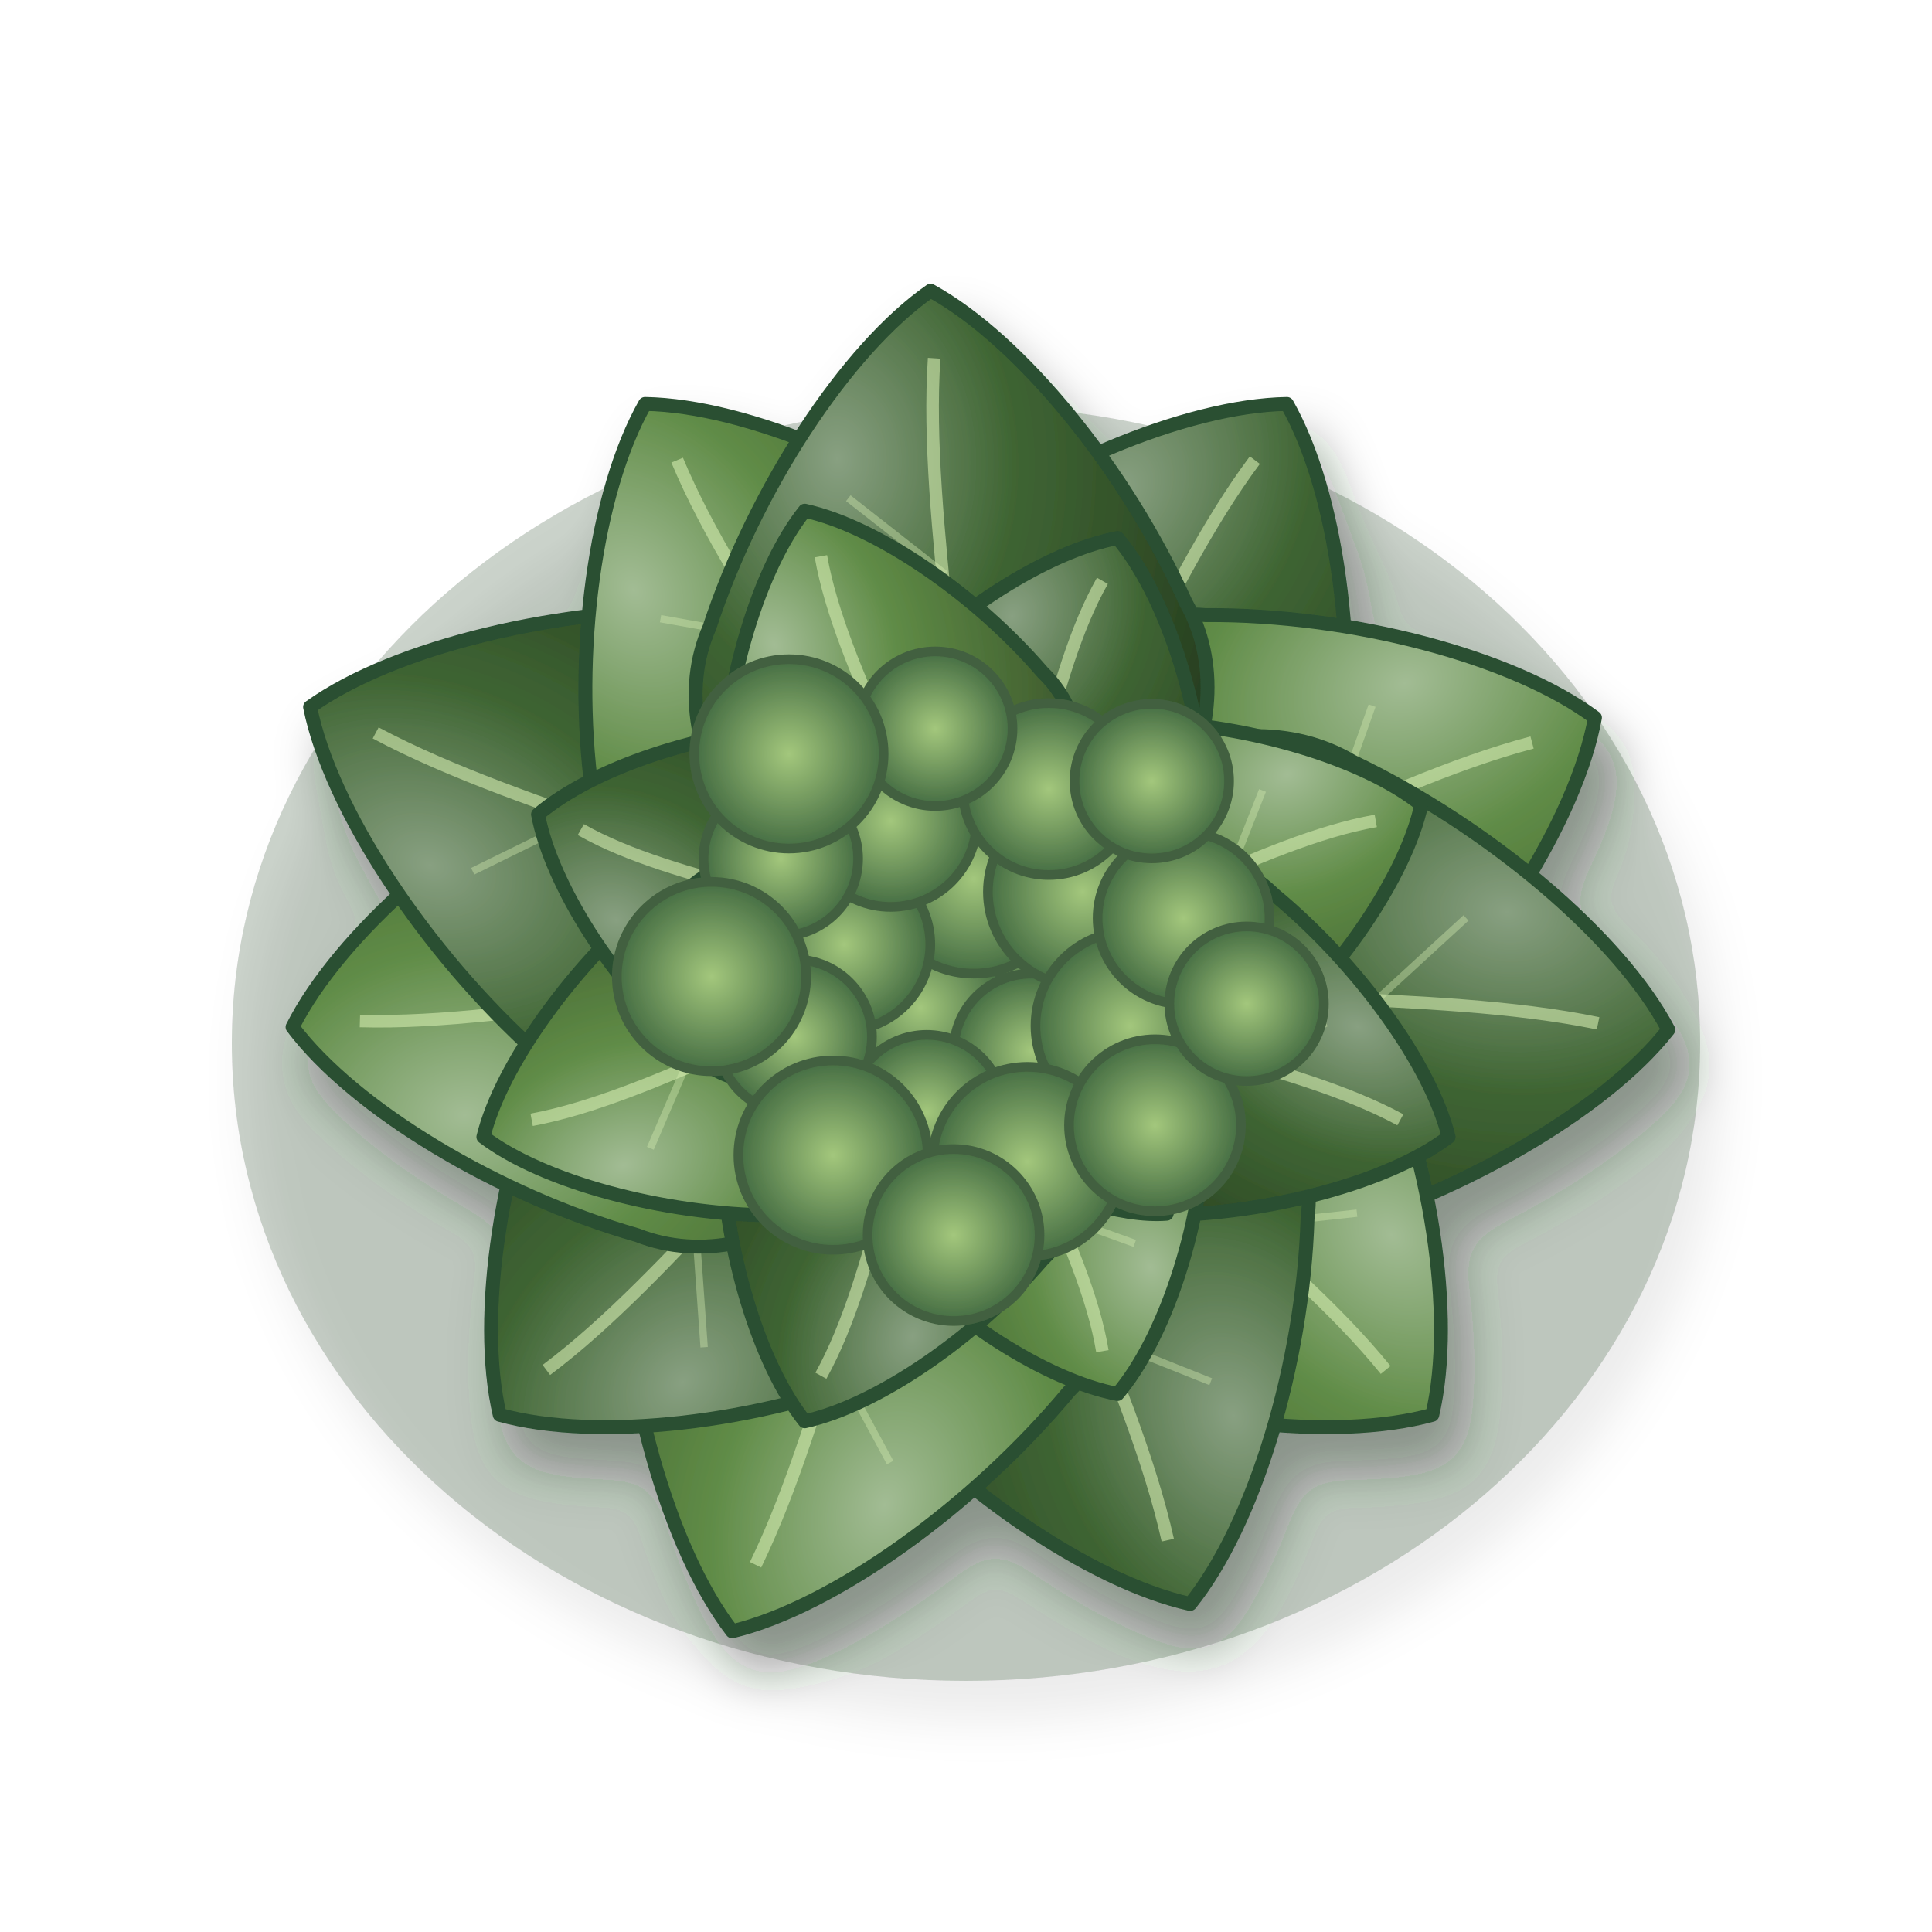
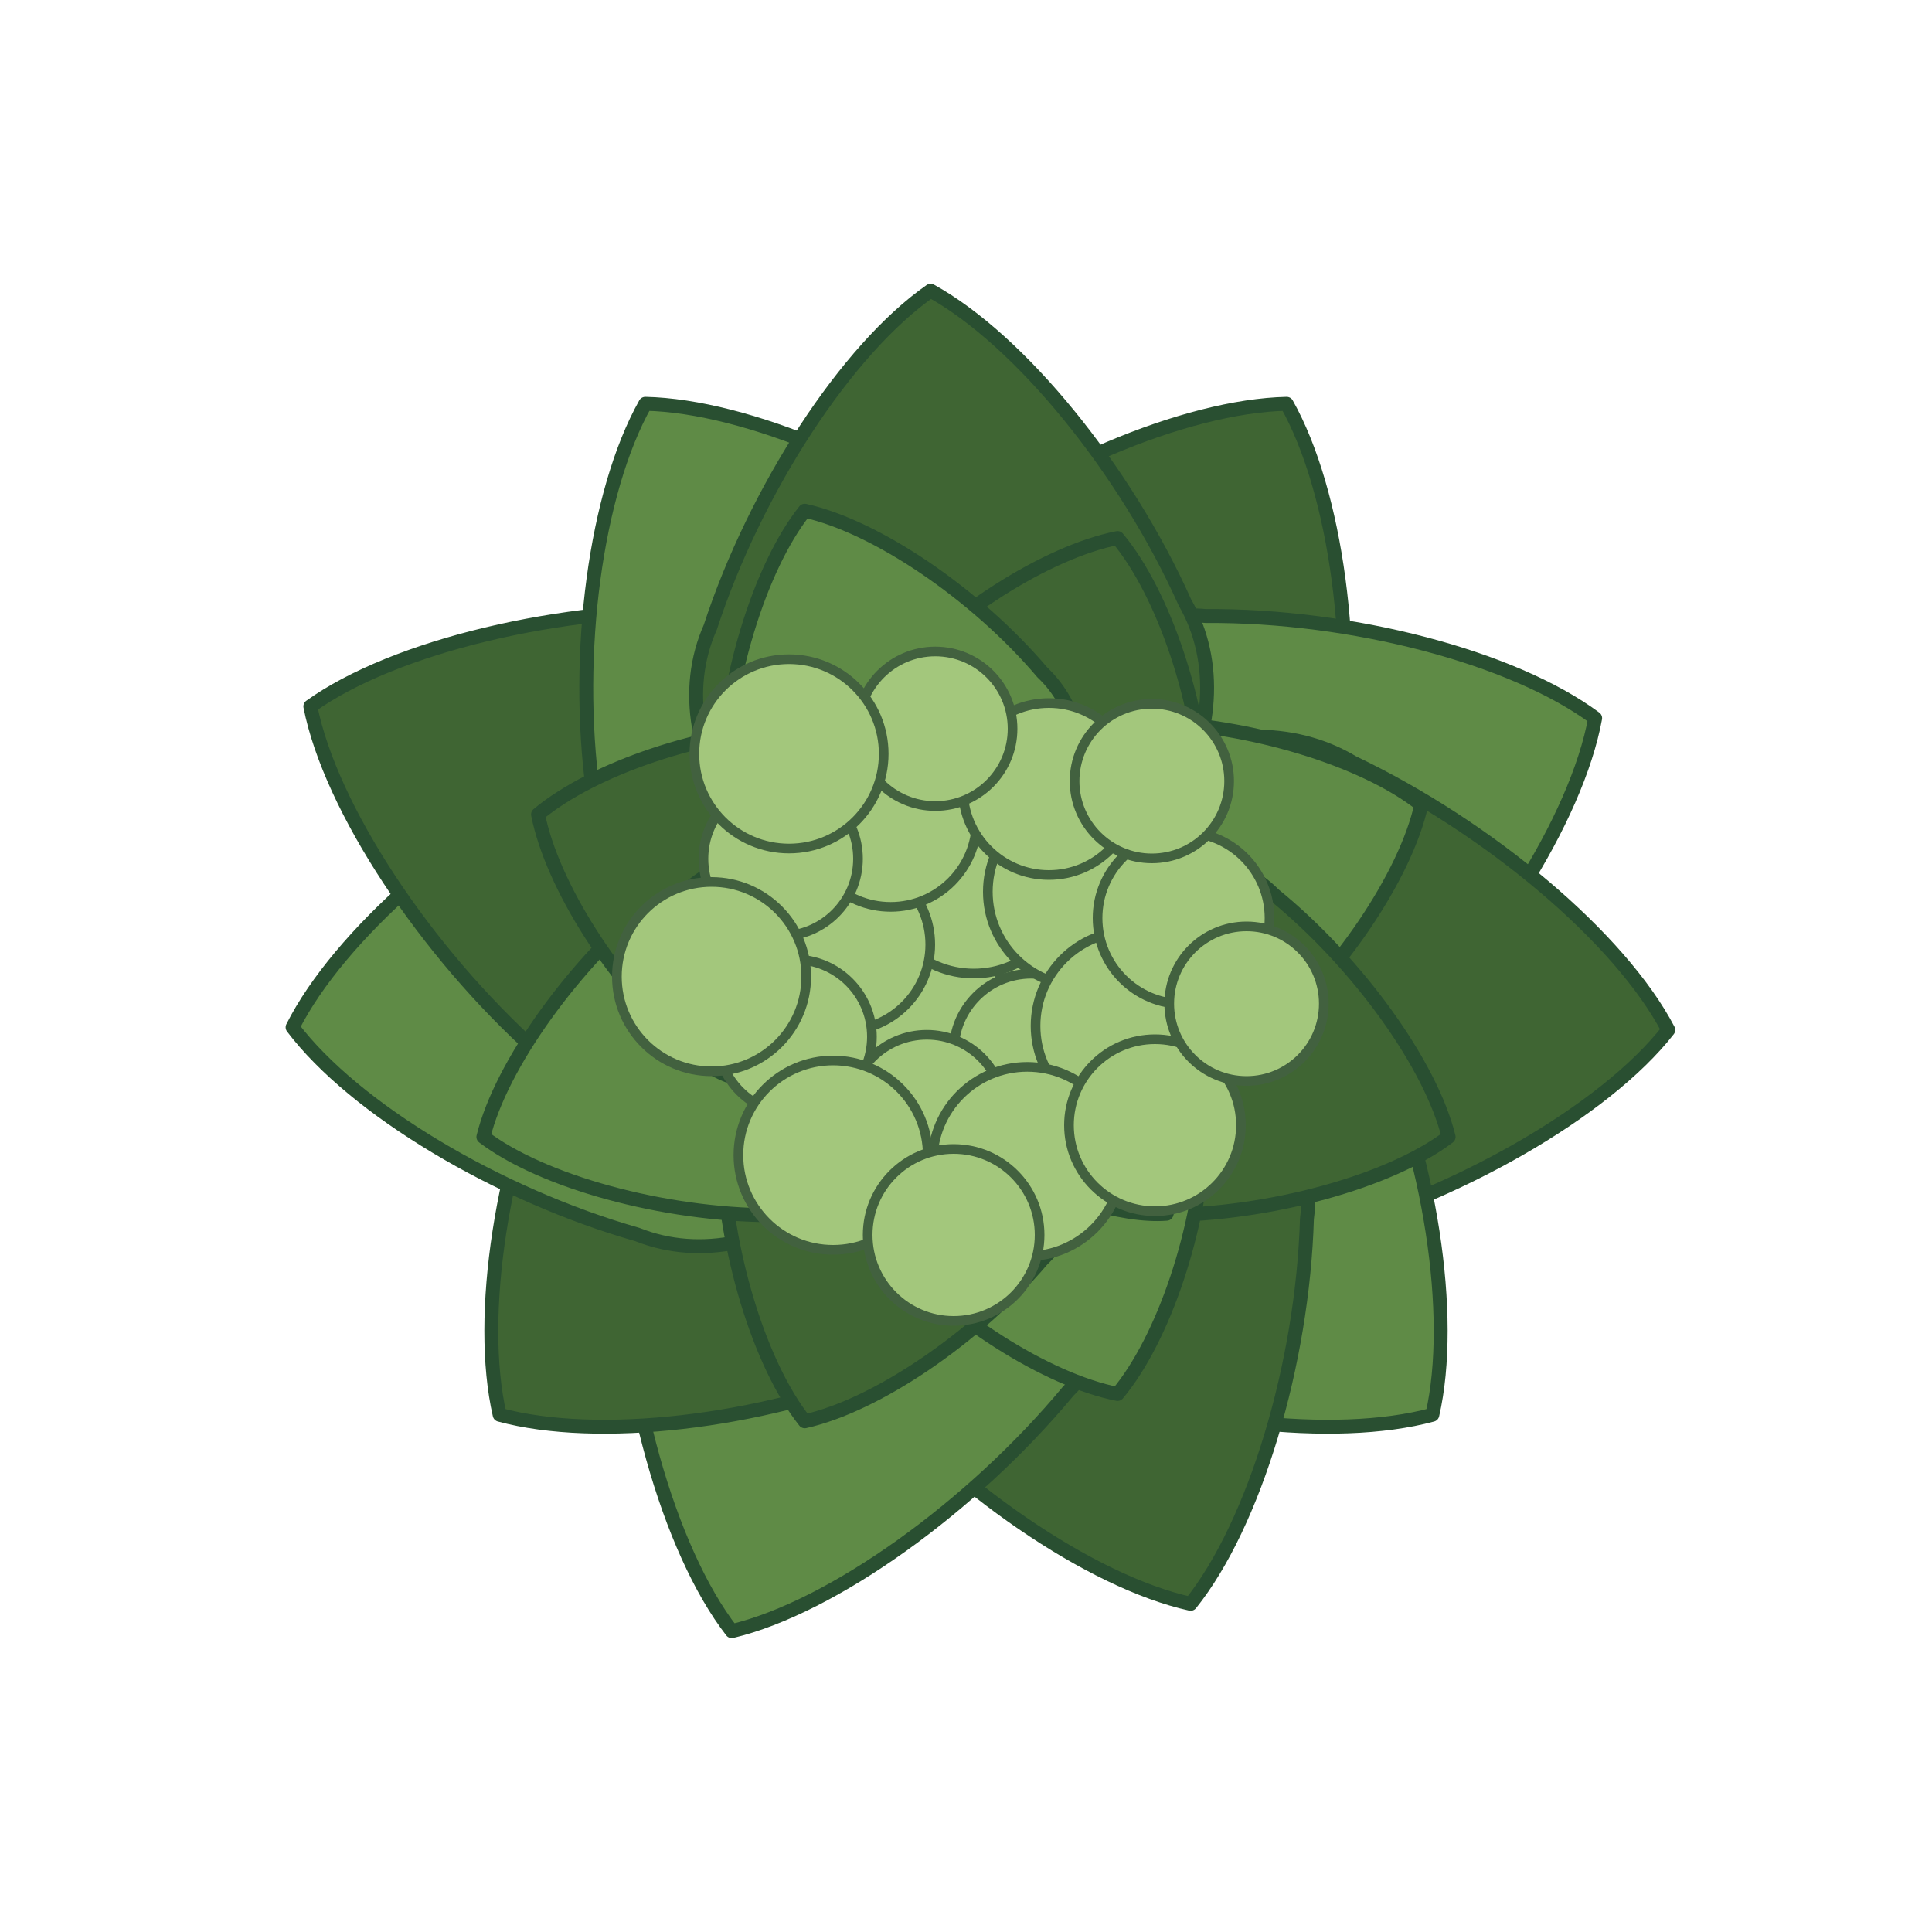
<svg xmlns="http://www.w3.org/2000/svg" viewBox="-50 -50 100 100" width="100" height="100" role="img" aria-label="Navone">
-   <defs>
-     <radialGradient id="leafA" cx="30%" cy="24%" r="82%">
-       <stop stop-color="#a2bc94" />
-       <stop offset=".4" stop-color="#5f8b46" />
-       <stop offset="1" stop-color="#3b562b" />
-     </radialGradient>
-     <radialGradient id="leafB" cx="30%" cy="24%" r="82%">
-       <stop stop-color="#88a081" />
-       <stop offset=".42" stop-color="#3f6533" />
-       <stop offset="1" stop-color="#263d1f" />
-     </radialGradient>
-     <radialGradient id="leafYoung">
-       <stop stop-color="#bfd1b5" />
-       <stop offset="1" stop-color="#5f8b46" />
-     </radialGradient>
-     <radialGradient id="fruitRed" cx="30%" cy="24%">
-       <stop stop-color="#ff9b83" />
-       <stop offset=".35" stop-color="#c98242" />
-       <stop offset="1" stop-color="#6d2026" />
-     </radialGradient>
-     <radialGradient id="fruitGreen" cx="30%" cy="24%">
-       <stop stop-color="#b6dc79" />
-       <stop offset=".4" stop-color="#5e9849" />
-       <stop offset="1" stop-color="#264a30" />
-     </radialGradient>
-     <radialGradient id="fruitOrange">
-       <stop stop-color="#ffd376" />
-       <stop offset=".42" stop-color="#e78934" />
-       <stop offset="1" stop-color="#7a321f" />
-     </radialGradient>
-     <radialGradient id="fruitPurple">
-       <stop stop-color="#c498ca" />
-       <stop offset=".42" stop-color="#70467e" />
-       <stop offset="1" stop-color="#2a193d" />
-     </radialGradient>
-     <radialGradient id="headGreen">
-       <stop stop-color="#a3c77c" />
-       <stop offset="1" stop-color="#456d43" />
-     </radialGradient>
-     <radialGradient id="headCream">
-       <stop stop-color="#fffcec" />
-       <stop offset="1" stop-color="#b8aa7b" />
-     </radialGradient>
-     <filter id="depth" x="-24%" y="-24%" width="160%" height="170%">
-       <feDropShadow dx="1" dy="2" stdDeviation="1.25" flood-color="#132315" flood-opacity=".38" />
-     </filter>
-   </defs>
-   <g filter="url(#depth)" style="isolation:isolate">
-     <ellipse cy="4" rx="38" ry="33" fill="#122415" opacity=".2" />
-     <g transform="rotate(29.72727)">
-       <path d="M0 0 C10.234 -2.68 15.502 -11.39 12.341 -17.42 C9.632 -24.12 4.515 -30.82 0 -33.5 C-4.515 -30.82 -9.632 -24.12 -12.341 -17.42 C-15.502 -11.39 -10.234 -2.68 0 0Z" fill="url(#leafB)" stroke="#294f31" stroke-width=".72" stroke-linejoin="round" />
-       <path d="M0 -1 C1 -11.39 -1 -22.11 0 -30.15" fill="none" stroke="#d8efb2" stroke-width=".65" opacity=".58" />
-       <path d="M0 -14.07 L5.719 -18.425 M0 -19.43 L-4.816 -23.45" stroke="#d8efb2" stroke-width=".38" opacity=".38" />
+   <g>
+     <g transform="rotate(29.7)">
+       <path d="M0 0 C10.2 -2.7 15.5 -11.4 12.3 -17.4 C9.6 -24.1 4.5 -30.8 0 -33.5 C-4.5 -30.8 -9.6 -24.1 -12.3 -17.4 C-15.5 -11.4 -10.2 -2.7 0 0Z" fill="#3f6533" stroke="#294f31" stroke-width=".72" stroke-linejoin="round" />
    </g>
-     <g transform="rotate(68.45455)">
-       <path d="M0 0 C10.234 -2.8 15.502 -11.9 12.341 -18.2 C9.632 -25.2 4.515 -32.2 0 -35 C-4.515 -32.2 -9.632 -25.2 -12.341 -18.2 C-15.502 -11.9 -10.234 -2.8 0 0Z" fill="url(#leafA)" stroke="#294f31" stroke-width=".72" stroke-linejoin="round" />
-       <path d="M0 -1 C1 -11.9 -1 -23.1 0 -31.5" fill="none" stroke="#d8efb2" stroke-width=".65" opacity=".58" />
-       <path d="M0 -14.7 L5.719 -19.25 M0 -20.3 L-4.816 -24.5" stroke="#d8efb2" stroke-width=".38" opacity=".38" />
+     <g transform="rotate(68.5)">
+       <path d="M0 0 C10.2 -2.8 15.5 -11.9 12.3 -18.2 C9.6 -25.2 4.5 -32.2 0 -35 C-4.5 -32.2 -9.6 -25.2 -12.3 -18.2 C-15.5 -11.9 -10.2 -2.8 0 0Z" fill="#5f8b46" stroke="#294f31" stroke-width=".72" stroke-linejoin="round" />
    </g>
-     <g transform="rotate(95.18182)">
-       <path d="M0 0 C10.234 -2.92 15.502 -12.41 12.341 -18.98 C9.632 -26.28 4.515 -33.58 0 -36.5 C-4.515 -33.58 -9.632 -26.28 -12.341 -18.98 C-15.502 -12.41 -10.234 -2.92 0 0Z" fill="url(#leafB)" stroke="#294f31" stroke-width=".72" stroke-linejoin="round" />
-       <path d="M0 -1 C1 -12.41 -1 -24.09 0 -32.85" fill="none" stroke="#d8efb2" stroke-width=".65" opacity=".58" />
-       <path d="M0 -15.33 L5.719 -20.075 M0 -21.17 L-4.816 -25.55" stroke="#d8efb2" stroke-width=".38" opacity=".38" />
+     <g transform="rotate(95.2)">
+       <path d="M0 0 C10.2 -2.9 15.5 -12.4 12.3 -19 C9.6 -26.3 4.5 -33.6 0 -36.5 C-4.5 -33.6 -9.6 -26.3 -12.3 -19 C-15.5 -12.4 -10.2 -2.9 0 0Z" fill="#3f6533" stroke="#294f31" stroke-width=".72" stroke-linejoin="round" />
    </g>
-     <g transform="rotate(133.9091)">
-       <path d="M0 0 C10.234 -2.68 15.502 -11.39 12.341 -17.42 C9.632 -24.12 4.515 -30.82 0 -33.5 C-4.515 -30.82 -9.632 -24.12 -12.341 -17.42 C-15.502 -11.39 -10.234 -2.68 0 0Z" fill="url(#leafA)" stroke="#294f31" stroke-width=".72" stroke-linejoin="round" />
-       <path d="M0 -1 C1 -11.39 -1 -22.11 0 -30.15" fill="none" stroke="#d8efb2" stroke-width=".65" opacity=".58" />
-       <path d="M0 -14.07 L5.719 -18.425 M0 -19.43 L-4.816 -23.45" stroke="#d8efb2" stroke-width=".38" opacity=".38" />
+     <g transform="rotate(133.9)">
+       <path d="M0 0 C10.2 -2.7 15.5 -11.4 12.3 -17.4 C9.6 -24.1 4.5 -30.8 0 -33.5 C-4.5 -30.8 -9.6 -24.1 -12.3 -17.4 C-15.5 -11.4 -10.2 -2.7 0 0Z" fill="#5f8b46" stroke="#294f31" stroke-width=".72" stroke-linejoin="round" />
    </g>
-     <g transform="rotate(160.6364)">
-       <path d="M0 0 C10.234 -2.8 15.502 -11.9 12.341 -18.2 C9.632 -25.2 4.515 -32.2 0 -35 C-4.515 -32.2 -9.632 -25.2 -12.341 -18.2 C-15.502 -11.9 -10.234 -2.8 0 0Z" fill="url(#leafB)" stroke="#294f31" stroke-width=".72" stroke-linejoin="round" />
-       <path d="M0 -1 C1 -11.9 -1 -23.1 0 -31.5" fill="none" stroke="#d8efb2" stroke-width=".65" opacity=".58" />
-       <path d="M0 -14.7 L5.719 -19.25 M0 -20.3 L-4.816 -24.5" stroke="#d8efb2" stroke-width=".38" opacity=".38" />
+     <g transform="rotate(160.6)">
+       <path d="M0 0 C10.2 -2.8 15.5 -11.9 12.3 -18.2 C9.6 -25.2 4.5 -32.2 0 -35 C-4.5 -32.2 -9.6 -25.2 -12.3 -18.2 C-15.5 -11.9 -10.2 -2.8 0 0Z" fill="#3f6533" stroke="#294f31" stroke-width=".72" stroke-linejoin="round" />
    </g>
-     <g transform="rotate(199.3636)">
-       <path d="M0 0 C10.234 -2.92 15.502 -12.41 12.341 -18.98 C9.632 -26.28 4.515 -33.58 0 -36.5 C-4.515 -33.58 -9.632 -26.28 -12.341 -18.98 C-15.502 -12.41 -10.234 -2.92 0 0Z" fill="url(#leafA)" stroke="#294f31" stroke-width=".72" stroke-linejoin="round" />
-       <path d="M0 -1 C1 -12.41 -1 -24.09 0 -32.85" fill="none" stroke="#d8efb2" stroke-width=".65" opacity=".58" />
-       <path d="M0 -15.33 L5.719 -20.075 M0 -21.17 L-4.816 -25.55" stroke="#d8efb2" stroke-width=".38" opacity=".38" />
+     <g transform="rotate(199.4)">
+       <path d="M0 0 C10.2 -2.9 15.5 -12.4 12.3 -19 C9.6 -26.3 4.5 -33.6 0 -36.5 C-4.5 -33.6 -9.6 -26.3 -12.3 -19 C-15.5 -12.4 -10.2 -2.9 0 0Z" fill="#5f8b46" stroke="#294f31" stroke-width=".72" stroke-linejoin="round" />
    </g>
-     <g transform="rotate(226.0909)">
-       <path d="M0 0 C10.234 -2.68 15.502 -11.39 12.341 -17.42 C9.632 -24.12 4.515 -30.82 0 -33.5 C-4.515 -30.82 -9.632 -24.12 -12.341 -17.42 C-15.502 -11.39 -10.234 -2.68 0 0Z" fill="url(#leafB)" stroke="#294f31" stroke-width=".72" stroke-linejoin="round" />
-       <path d="M0 -1 C1 -11.39 -1 -22.11 0 -30.15" fill="none" stroke="#d8efb2" stroke-width=".65" opacity=".58" />
-       <path d="M0 -14.07 L5.719 -18.425 M0 -19.43 L-4.816 -23.45" stroke="#d8efb2" stroke-width=".38" opacity=".38" />
+     <g transform="rotate(226.1)">
+       <path d="M0 0 C10.2 -2.7 15.5 -11.4 12.3 -17.4 C9.6 -24.1 4.5 -30.8 0 -33.5 C-4.5 -30.8 -9.6 -24.1 -12.3 -17.4 C-15.5 -11.4 -10.2 -2.7 0 0Z" fill="#3f6533" stroke="#294f31" stroke-width=".72" stroke-linejoin="round" />
    </g>
-     <g transform="rotate(264.8182)">
-       <path d="M0 0 C10.234 -2.8 15.502 -11.9 12.341 -18.2 C9.632 -25.2 4.515 -32.2 0 -35 C-4.515 -32.2 -9.632 -25.2 -12.341 -18.2 C-15.502 -11.9 -10.234 -2.8 0 0Z" fill="url(#leafA)" stroke="#294f31" stroke-width=".72" stroke-linejoin="round" />
-       <path d="M0 -1 C1 -11.9 -1 -23.1 0 -31.5" fill="none" stroke="#d8efb2" stroke-width=".65" opacity=".58" />
-       <path d="M0 -14.7 L5.719 -19.25 M0 -20.3 L-4.816 -24.5" stroke="#d8efb2" stroke-width=".38" opacity=".38" />
+     <g transform="rotate(264.8)">
+       <path d="M0 0 C10.2 -2.8 15.5 -11.9 12.3 -18.2 C9.6 -25.2 4.5 -32.2 0 -35 C-4.5 -32.2 -9.6 -25.2 -12.3 -18.2 C-15.5 -11.9 -10.2 -2.8 0 0Z" fill="#5f8b46" stroke="#294f31" stroke-width=".72" stroke-linejoin="round" />
    </g>
-     <g transform="rotate(291.5455)">
-       <path d="M0 0 C10.234 -2.92 15.502 -12.41 12.341 -18.98 C9.632 -26.28 4.515 -33.58 0 -36.5 C-4.515 -33.58 -9.632 -26.28 -12.341 -18.98 C-15.502 -12.41 -10.234 -2.92 0 0Z" fill="url(#leafB)" stroke="#294f31" stroke-width=".72" stroke-linejoin="round" />
-       <path d="M0 -1 C1 -12.41 -1 -24.09 0 -32.85" fill="none" stroke="#d8efb2" stroke-width=".65" opacity=".58" />
-       <path d="M0 -15.33 L5.719 -20.075 M0 -21.17 L-4.816 -25.55" stroke="#d8efb2" stroke-width=".38" opacity=".38" />
+     <g transform="rotate(291.6)">
+       <path d="M0 0 C10.2 -2.9 15.5 -12.4 12.3 -19 C9.6 -26.3 4.5 -33.6 0 -36.5 C-4.5 -33.6 -9.6 -26.3 -12.3 -19 C-15.5 -12.4 -10.2 -2.9 0 0Z" fill="#3f6533" stroke="#294f31" stroke-width=".72" stroke-linejoin="round" />
    </g>
-     <g transform="rotate(330.2727)">
-       <path d="M0 0 C10.234 -2.68 15.502 -11.39 12.341 -17.42 C9.632 -24.12 4.515 -30.82 0 -33.5 C-4.515 -30.82 -9.632 -24.12 -12.341 -17.42 C-15.502 -11.39 -10.234 -2.68 0 0Z" fill="url(#leafA)" stroke="#294f31" stroke-width=".72" stroke-linejoin="round" />
-       <path d="M0 -1 C1 -11.39 -1 -22.11 0 -30.15" fill="none" stroke="#d8efb2" stroke-width=".65" opacity=".58" />
-       <path d="M0 -14.07 L5.719 -18.425 M0 -19.43 L-4.816 -23.45" stroke="#d8efb2" stroke-width=".38" opacity=".38" />
+     <g transform="rotate(330.3)">
+       <path d="M0 0 C10.2 -2.7 15.5 -11.4 12.3 -17.4 C9.6 -24.1 4.5 -30.8 0 -33.5 C-4.5 -30.8 -9.6 -24.1 -12.3 -17.4 C-15.5 -11.4 -10.2 -2.7 0 0Z" fill="#5f8b46" stroke="#294f31" stroke-width=".72" stroke-linejoin="round" />
    </g>
    <g transform="rotate(357)">
-       <path d="M0 0 C10.234 -2.8 15.502 -11.9 12.341 -18.2 C9.632 -25.2 4.515 -32.2 0 -35 C-4.515 -32.2 -9.632 -25.2 -12.341 -18.2 C-15.502 -11.9 -10.234 -2.8 0 0Z" fill="url(#leafB)" stroke="#294f31" stroke-width=".72" stroke-linejoin="round" />
-       <path d="M0 -1 C1 -11.9 -1 -23.1 0 -31.5" fill="none" stroke="#d8efb2" stroke-width=".65" opacity=".58" />
-       <path d="M0 -14.7 L5.719 -19.25 M0 -20.3 L-4.816 -24.5" stroke="#d8efb2" stroke-width=".38" opacity=".38" />
+       <path d="M0 0 C10.2 -2.8 15.5 -11.9 12.3 -18.2 C9.6 -25.2 4.5 -32.2 0 -35 C-4.5 -32.2 -9.6 -25.2 -12.3 -18.2 C-15.5 -11.9 -10.2 -2.8 0 0Z" fill="#3f6533" stroke="#294f31" stroke-width=".72" stroke-linejoin="round" />
    </g>
    <g transform="rotate(19.5)">
-       <path d="M0 0 C7.31 -1.88 11.072 -7.99 8.815 -12.22 C6.88 -16.92 3.225 -21.62 0 -23.5 C-3.225 -21.62 -6.88 -16.92 -8.815 -12.22 C-11.072 -7.99 -7.31 -1.88 0 0Z" fill="url(#leafB)" stroke="#294f31" stroke-width=".72" stroke-linejoin="round" />
-       <path d="M0 -1 C1 -7.99 -1 -15.51 0 -21.15" fill="none" stroke="#d8efb2" stroke-width=".65" opacity=".58" />
-       <path d="M0 -9.87 L4.085 -12.925 M0 -13.63 L-3.44 -16.45" stroke="#d8efb2" stroke-width=".38" opacity=".38" />
+       <path d="M0 0 C7.3 -1.9 11.1 -8 8.8 -12.2 C6.9 -16.9 3.2 -21.6 0 -23.5 C-3.2 -21.6 -6.9 -16.9 -8.8 -12.2 C-11.1 -8 -7.3 -1.9 0 0Z" fill="#3f6533" stroke="#294f31" stroke-width=".72" stroke-linejoin="round" />
    </g>
    <g transform="rotate(70.5)">
-       <path d="M0 0 C7.31 -2 11.072 -8.5 8.815 -13 C6.88 -18 3.225 -23 0 -25 C-3.225 -23 -6.88 -18 -8.815 -13 C-11.072 -8.5 -7.31 -2 0 0Z" fill="url(#leafA)" stroke="#294f31" stroke-width=".72" stroke-linejoin="round" />
-       <path d="M0 -1 C1 -8.5 -1 -16.5 0 -22.5" fill="none" stroke="#d8efb2" stroke-width=".65" opacity=".58" />
-       <path d="M0 -10.5 L4.085 -13.75 M0 -14.5 L-3.44 -17.5" stroke="#d8efb2" stroke-width=".38" opacity=".38" />
+       <path d="M0 0 C7.3 -2 11.1 -8.5 8.8 -13 C6.9 -18 3.2 -23 0 -25 C-3.2 -23 -6.9 -18 -8.8 -13 C-11.1 -8.5 -7.3 -2 0 0Z" fill="#5f8b46" stroke="#294f31" stroke-width=".72" stroke-linejoin="round" />
    </g>
    <g transform="rotate(109.5)">
-       <path d="M0 0 C7.31 -2.12 11.072 -9.01 8.815 -13.78 C6.88 -19.08 3.225 -24.38 0 -26.5 C-3.225 -24.38 -6.88 -19.08 -8.815 -13.78 C-11.072 -9.01 -7.31 -2.12 0 0Z" fill="url(#leafB)" stroke="#294f31" stroke-width=".72" stroke-linejoin="round" />
-       <path d="M0 -1 C1 -9.01 -1 -17.49 0 -23.85" fill="none" stroke="#d8efb2" stroke-width=".65" opacity=".58" />
-       <path d="M0 -11.13 L4.085 -14.575 M0 -15.37 L-3.44 -18.55" stroke="#d8efb2" stroke-width=".38" opacity=".38" />
+       <path d="M0 0 C7.3 -2.1 11.1 -9 8.8 -13.8 C6.9 -19.1 3.2 -24.4 0 -26.5 C-3.2 -24.4 -6.9 -19.1 -8.8 -13.8 C-11.1 -9 -7.3 -2.1 0 0Z" fill="#3f6533" stroke="#294f31" stroke-width=".72" stroke-linejoin="round" />
    </g>
    <g transform="rotate(160.5)">
-       <path d="M0 0 C7.31 -1.88 11.072 -7.99 8.815 -12.22 C6.88 -16.92 3.225 -21.62 0 -23.5 C-3.225 -21.62 -6.88 -16.92 -8.815 -12.22 C-11.072 -7.99 -7.31 -1.88 0 0Z" fill="url(#leafA)" stroke="#294f31" stroke-width=".72" stroke-linejoin="round" />
-       <path d="M0 -1 C1 -7.99 -1 -15.51 0 -21.15" fill="none" stroke="#d8efb2" stroke-width=".65" opacity=".58" />
-       <path d="M0 -9.87 L4.085 -12.925 M0 -13.63 L-3.44 -16.45" stroke="#d8efb2" stroke-width=".38" opacity=".38" />
+       <path d="M0 0 C7.3 -1.9 11.1 -8 8.8 -12.2 C6.9 -16.9 3.2 -21.6 0 -23.5 C-3.2 -21.6 -6.9 -16.9 -8.8 -12.2 C-11.1 -8 -7.3 -1.9 0 0Z" fill="#5f8b46" stroke="#294f31" stroke-width=".72" stroke-linejoin="round" />
    </g>
    <g transform="rotate(199.5)">
-       <path d="M0 0 C7.31 -2 11.072 -8.5 8.815 -13 C6.88 -18 3.225 -23 0 -25 C-3.225 -23 -6.88 -18 -8.815 -13 C-11.072 -8.5 -7.31 -2 0 0Z" fill="url(#leafB)" stroke="#294f31" stroke-width=".72" stroke-linejoin="round" />
-       <path d="M0 -1 C1 -8.5 -1 -16.5 0 -22.5" fill="none" stroke="#d8efb2" stroke-width=".65" opacity=".58" />
-       <path d="M0 -10.5 L4.085 -13.75 M0 -14.5 L-3.44 -17.5" stroke="#d8efb2" stroke-width=".38" opacity=".38" />
+       <path d="M0 0 C7.3 -2 11.1 -8.5 8.8 -13 C6.9 -18 3.2 -23 0 -25 C-3.2 -23 -6.9 -18 -8.8 -13 C-11.1 -8.5 -7.3 -2 0 0Z" fill="#3f6533" stroke="#294f31" stroke-width=".72" stroke-linejoin="round" />
    </g>
    <g transform="rotate(250.5)">
-       <path d="M0 0 C7.31 -2.12 11.072 -9.01 8.815 -13.78 C6.88 -19.08 3.225 -24.38 0 -26.5 C-3.225 -24.38 -6.88 -19.08 -8.815 -13.78 C-11.072 -9.01 -7.31 -2.12 0 0Z" fill="url(#leafA)" stroke="#294f31" stroke-width=".72" stroke-linejoin="round" />
-       <path d="M0 -1 C1 -9.01 -1 -17.49 0 -23.85" fill="none" stroke="#d8efb2" stroke-width=".65" opacity=".58" />
-       <path d="M0 -11.13 L4.085 -14.575 M0 -15.37 L-3.44 -18.55" stroke="#d8efb2" stroke-width=".38" opacity=".38" />
+       <path d="M0 0 C7.3 -2.1 11.1 -9 8.8 -13.8 C6.9 -19.1 3.2 -24.4 0 -26.5 C-3.2 -24.4 -6.9 -19.1 -8.8 -13.8 C-11.1 -9 -7.3 -2.1 0 0Z" fill="#5f8b46" stroke="#294f31" stroke-width=".72" stroke-linejoin="round" />
    </g>
    <g transform="rotate(289.5)">
-       <path d="M0 0 C7.31 -1.88 11.072 -7.99 8.815 -12.22 C6.88 -16.92 3.225 -21.62 0 -23.5 C-3.225 -21.62 -6.88 -16.92 -8.815 -12.22 C-11.072 -7.99 -7.31 -1.88 0 0Z" fill="url(#leafB)" stroke="#294f31" stroke-width=".72" stroke-linejoin="round" />
-       <path d="M0 -1 C1 -7.99 -1 -15.51 0 -21.15" fill="none" stroke="#d8efb2" stroke-width=".65" opacity=".58" />
-       <path d="M0 -9.87 L4.085 -12.925 M0 -13.63 L-3.44 -16.45" stroke="#d8efb2" stroke-width=".38" opacity=".38" />
+       <path d="M0 0 C7.3 -1.9 11.1 -8 8.8 -12.2 C6.9 -16.9 3.2 -21.6 0 -23.5 C-3.2 -21.6 -6.9 -16.9 -8.8 -12.2 C-11.1 -8 -7.3 -1.9 0 0Z" fill="#3f6533" stroke="#294f31" stroke-width=".72" stroke-linejoin="round" />
    </g>
    <g transform="rotate(340.5)">
-       <path d="M0 0 C7.31 -2 11.072 -8.5 8.815 -13 C6.88 -18 3.225 -23 0 -25 C-3.225 -23 -6.88 -18 -8.815 -13 C-11.072 -8.5 -7.31 -2 0 0Z" fill="url(#leafA)" stroke="#294f31" stroke-width=".72" stroke-linejoin="round" />
-       <path d="M0 -1 C1 -8.5 -1 -16.5 0 -22.5" fill="none" stroke="#d8efb2" stroke-width=".65" opacity=".58" />
-       <path d="M0 -10.5 L4.085 -13.75 M0 -14.5 L-3.44 -17.5" stroke="#d8efb2" stroke-width=".38" opacity=".38" />
+       <path d="M0 0 C7.3 -2 11.1 -8.5 8.8 -13 C6.9 -18 3.2 -23 0 -25 C-3.2 -23 -6.9 -18 -8.8 -13 C-11.1 -8.5 -7.3 -2 0 0Z" fill="#5f8b46" stroke="#294f31" stroke-width=".72" stroke-linejoin="round" />
    </g>
    <g transform="rotate(-3)">
-       <path d="M0 0 C4.386 -1.08 6.644 -4.59 5.289 -7.02 C4.128 -9.72 1.935 -12.42 0 -13.5 C-1.935 -12.42 -4.128 -9.72 -5.289 -7.02 C-6.644 -4.59 -4.386 -1.08 0 0Z" fill="url(#leafB)" stroke="#294f31" stroke-width=".72" stroke-linejoin="round" />
-       <path d="M0 -1 C1 -4.59 -1 -8.91 0 -12.15" fill="none" stroke="#d8efb2" stroke-width=".65" opacity=".58" />
-       <path d="M0 -5.67 L2.451 -7.425 M0 -7.83 L-2.064 -9.45" stroke="#d8efb2" stroke-width=".38" opacity=".38" />
+       <path d="M0 0 C4.4 -1.1 6.6 -4.6 5.3 -7 C4.1 -9.7 1.9 -12.4 0 -13.5 C-1.9 -12.4 -4.1 -9.7 -5.3 -7 C-6.6 -4.6 -4.4 -1.1 0 0Z" fill="#3f6533" stroke="#294f31" stroke-width=".72" stroke-linejoin="round" />
    </g>
    <g transform="rotate(75)">
-       <path d="M0 0 C4.386 -1.2 6.644 -5.1 5.289 -7.8 C4.128 -10.8 1.935 -13.8 0 -15 C-1.935 -13.8 -4.128 -10.8 -5.289 -7.8 C-6.644 -5.1 -4.386 -1.2 0 0Z" fill="url(#leafA)" stroke="#294f31" stroke-width=".72" stroke-linejoin="round" />
-       <path d="M0 -1 C1 -5.1 -1 -9.9 0 -13.5" fill="none" stroke="#d8efb2" stroke-width=".65" opacity=".58" />
-       <path d="M0 -6.3 L2.451 -8.25 M0 -8.7 L-2.064 -10.5" stroke="#d8efb2" stroke-width=".38" opacity=".38" />
+       <path d="M0 0 C4.4 -1.2 6.6 -5.1 5.3 -7.8 C4.1 -10.8 1.9 -13.8 0 -15 C-1.9 -13.8 -4.1 -10.8 -5.3 -7.8 C-6.6 -5.1 -4.4 -1.2 0 0Z" fill="#5f8b46" stroke="#294f31" stroke-width=".72" stroke-linejoin="round" />
    </g>
    <g transform="rotate(141)">
-       <path d="M0 0 C4.386 -1.32 6.644 -5.61 5.289 -8.58 C4.128 -11.88 1.935 -15.18 0 -16.5 C-1.935 -15.18 -4.128 -11.88 -5.289 -8.58 C-6.644 -5.61 -4.386 -1.32 0 0Z" fill="url(#leafB)" stroke="#294f31" stroke-width=".72" stroke-linejoin="round" />
-       <path d="M0 -1 C1 -5.61 -1 -10.89 0 -14.85" fill="none" stroke="#d8efb2" stroke-width=".65" opacity=".58" />
-       <path d="M0 -6.93 L2.451 -9.075 M0 -9.57 L-2.064 -11.55" stroke="#d8efb2" stroke-width=".38" opacity=".38" />
+       <path d="M0 0 C4.4 -1.3 6.6 -5.6 5.3 -8.6 C4.1 -11.9 1.9 -15.2 0 -16.5 C-1.9 -15.2 -4.1 -11.9 -5.3 -8.6 C-6.6 -5.6 -4.4 -1.3 0 0Z" fill="#3f6533" stroke="#294f31" stroke-width=".72" stroke-linejoin="round" />
    </g>
    <g transform="rotate(219)">
-       <path d="M0 0 C4.386 -1.08 6.644 -4.59 5.289 -7.02 C4.128 -9.72 1.935 -12.42 0 -13.5 C-1.935 -12.42 -4.128 -9.72 -5.289 -7.02 C-6.644 -4.59 -4.386 -1.08 0 0Z" fill="url(#leafA)" stroke="#294f31" stroke-width=".72" stroke-linejoin="round" />
-       <path d="M0 -1 C1 -4.59 -1 -8.91 0 -12.15" fill="none" stroke="#d8efb2" stroke-width=".65" opacity=".58" />
-       <path d="M0 -5.67 L2.451 -7.425 M0 -7.83 L-2.064 -9.45" stroke="#d8efb2" stroke-width=".38" opacity=".38" />
+       <path d="M0 0 C4.4 -1.1 6.6 -4.6 5.3 -7 C4.1 -9.7 1.9 -12.4 0 -13.5 C-1.9 -12.4 -4.1 -9.7 -5.3 -7 C-6.6 -4.6 -4.4 -1.1 0 0Z" fill="#5f8b46" stroke="#294f31" stroke-width=".72" stroke-linejoin="round" />
    </g>
    <g transform="rotate(285)">
-       <path d="M0 0 C4.386 -1.2 6.644 -5.1 5.289 -7.8 C4.128 -10.8 1.935 -13.8 0 -15 C-1.935 -13.8 -4.128 -10.8 -5.289 -7.8 C-6.644 -5.1 -4.386 -1.2 0 0Z" fill="url(#leafB)" stroke="#294f31" stroke-width=".72" stroke-linejoin="round" />
-       <path d="M0 -1 C1 -5.1 -1 -9.9 0 -13.5" fill="none" stroke="#d8efb2" stroke-width=".65" opacity=".58" />
-       <path d="M0 -6.3 L2.451 -8.25 M0 -8.7 L-2.064 -10.5" stroke="#d8efb2" stroke-width=".38" opacity=".38" />
+       <path d="M0 0 C4.4 -1.2 6.6 -5.1 5.3 -7.8 C4.1 -10.8 1.9 -13.8 0 -15 C-1.9 -13.8 -4.1 -10.8 -5.3 -7.8 C-6.6 -5.1 -4.4 -1.2 0 0Z" fill="#3f6533" stroke="#294f31" stroke-width=".72" stroke-linejoin="round" />
    </g>
-     <circle cx="0" cy="0" r="4" fill="url(#headGreen)" stroke="#42613f" stroke-width=".5" />
-     <circle cx="-2.358" cy="2.16" r="4.45" fill="url(#headGreen)" stroke="#42613f" stroke-width=".5" />
-     <circle cx="0.395" cy="-4.505" r="4.9" fill="url(#headGreen)" stroke="#42613f" stroke-width=".5" />
-     <circle cx="3.37" cy="4.396" r="4" fill="url(#headGreen)" stroke="#42613f" stroke-width=".5" />
-     <circle cx="-6.298" cy="-1.114" r="4.45" fill="url(#headGreen)" stroke="#42613f" stroke-width=".5" />
-     <circle cx="6.034" cy="-3.838" r="4.9" fill="url(#headGreen)" stroke="#42613f" stroke-width=".5" />
-     <circle cx="-2.033" cy="7.565" r="4" fill="url(#headGreen)" stroke="#42613f" stroke-width=".5" />
-     <circle cx="-3.9" cy="-7.509" r="4.45" fill="url(#headGreen)" stroke="#42613f" stroke-width=".5" />
-     <circle cx="8.497" cy="3.103" r="4.9" fill="url(#headGreen)" stroke="#42613f" stroke-width=".5" />
-     <circle cx="-8.868" cy="3.661" r="4" fill="url(#headGreen)" stroke="#42613f" stroke-width=".5" />
-     <circle cx="4.286" cy="-9.16" r="4.45" fill="url(#headGreen)" stroke="#42613f" stroke-width=".5" />
-     <circle cx="3.175" cy="10.12" r="4.9" fill="url(#headGreen)" stroke="#42613f" stroke-width=".5" />
-     <circle cx="-9.585" cy="-5.554" r="4" fill="url(#headGreen)" stroke="#42613f" stroke-width=".5" />
-     <circle cx="11.262" cy="-2.476" r="4.45" fill="url(#headGreen)" stroke="#42613f" stroke-width=".5" />
-     <circle cx="-6.881" cy="9.789" r="4.9" fill="url(#headGreen)" stroke="#42613f" stroke-width=".5" />
-     <circle cx="-1.592" cy="-12.283" r="4" fill="url(#headGreen)" stroke="#42613f" stroke-width=".5" />
-     <circle cx="9.782" cy="8.243" r="4.45" fill="url(#headGreen)" stroke="#42613f" stroke-width=".5" />
-     <circle cx="-13.174" cy="0.546" r="4.9" fill="url(#headGreen)" stroke="#42613f" stroke-width=".5" />
-     <circle cx="9.617" cy="-9.571" r="4" fill="url(#headGreen)" stroke="#42613f" stroke-width=".5" />
-     <circle cx="-0.643" cy="13.925" r="4.45" fill="url(#headGreen)" stroke="#42613f" stroke-width=".5" />
-     <circle cx="-9.164" cy="-10.98" r="4.9" fill="url(#headGreen)" stroke="#42613f" stroke-width=".5" />
-     <circle cx="14.524" cy="1.953" r="4" fill="url(#headGreen)" stroke="#42613f" stroke-width=".5" />
+     <circle cx="0" cy="0" r="4" fill="#a3c77c" stroke="#42613f" stroke-width=".5" />
+     <circle cx="-2.36" cy="2.16" r="4.45" fill="#a3c77c" stroke="#42613f" stroke-width=".5" />
+     <circle cx=".4" cy="-4.51" r="4.9" fill="#a3c77c" stroke="#42613f" stroke-width=".5" />
+     <circle cx="3.37" cy="4.4" r="4" fill="#a3c77c" stroke="#42613f" stroke-width=".5" />
+     <circle cx="-6.3" cy="-1.11" r="4.45" fill="#a3c77c" stroke="#42613f" stroke-width=".5" />
+     <circle cx="6.03" cy="-3.84" r="4.9" fill="#a3c77c" stroke="#42613f" stroke-width=".5" />
+     <circle cx="-2.03" cy="7.56" r="4" fill="#a3c77c" stroke="#42613f" stroke-width=".5" />
+     <circle cx="-3.9" cy="-7.51" r="4.45" fill="#a3c77c" stroke="#42613f" stroke-width=".5" />
+     <circle cx="8.5" cy="3.1" r="4.9" fill="#a3c77c" stroke="#42613f" stroke-width=".5" />
+     <circle cx="-8.87" cy="3.66" r="4" fill="#a3c77c" stroke="#42613f" stroke-width=".5" />
+     <circle cx="4.29" cy="-9.16" r="4.45" fill="#a3c77c" stroke="#42613f" stroke-width=".5" />
+     <circle cx="3.17" cy="10.12" r="4.9" fill="#a3c77c" stroke="#42613f" stroke-width=".5" />
+     <circle cx="-9.59" cy="-5.55" r="4" fill="#a3c77c" stroke="#42613f" stroke-width=".5" />
+     <circle cx="11.26" cy="-2.48" r="4.45" fill="#a3c77c" stroke="#42613f" stroke-width=".5" />
+     <circle cx="-6.88" cy="9.79" r="4.9" fill="#a3c77c" stroke="#42613f" stroke-width=".5" />
+     <circle cx="-1.59" cy="-12.28" r="4" fill="#a3c77c" stroke="#42613f" stroke-width=".5" />
+     <circle cx="9.78" cy="8.24" r="4.45" fill="#a3c77c" stroke="#42613f" stroke-width=".5" />
+     <circle cx="-13.17" cy=".55" r="4.9" fill="#a3c77c" stroke="#42613f" stroke-width=".5" />
+     <circle cx="9.62" cy="-9.57" r="4" fill="#a3c77c" stroke="#42613f" stroke-width=".5" />
+     <circle cx="-.64" cy="13.92" r="4.45" fill="#a3c77c" stroke="#42613f" stroke-width=".5" />
+     <circle cx="-9.16" cy="-10.98" r="4.9" fill="#a3c77c" stroke="#42613f" stroke-width=".5" />
+     <circle cx="14.52" cy="1.95" r="4" fill="#a3c77c" stroke="#42613f" stroke-width=".5" />
  </g>
</svg>
